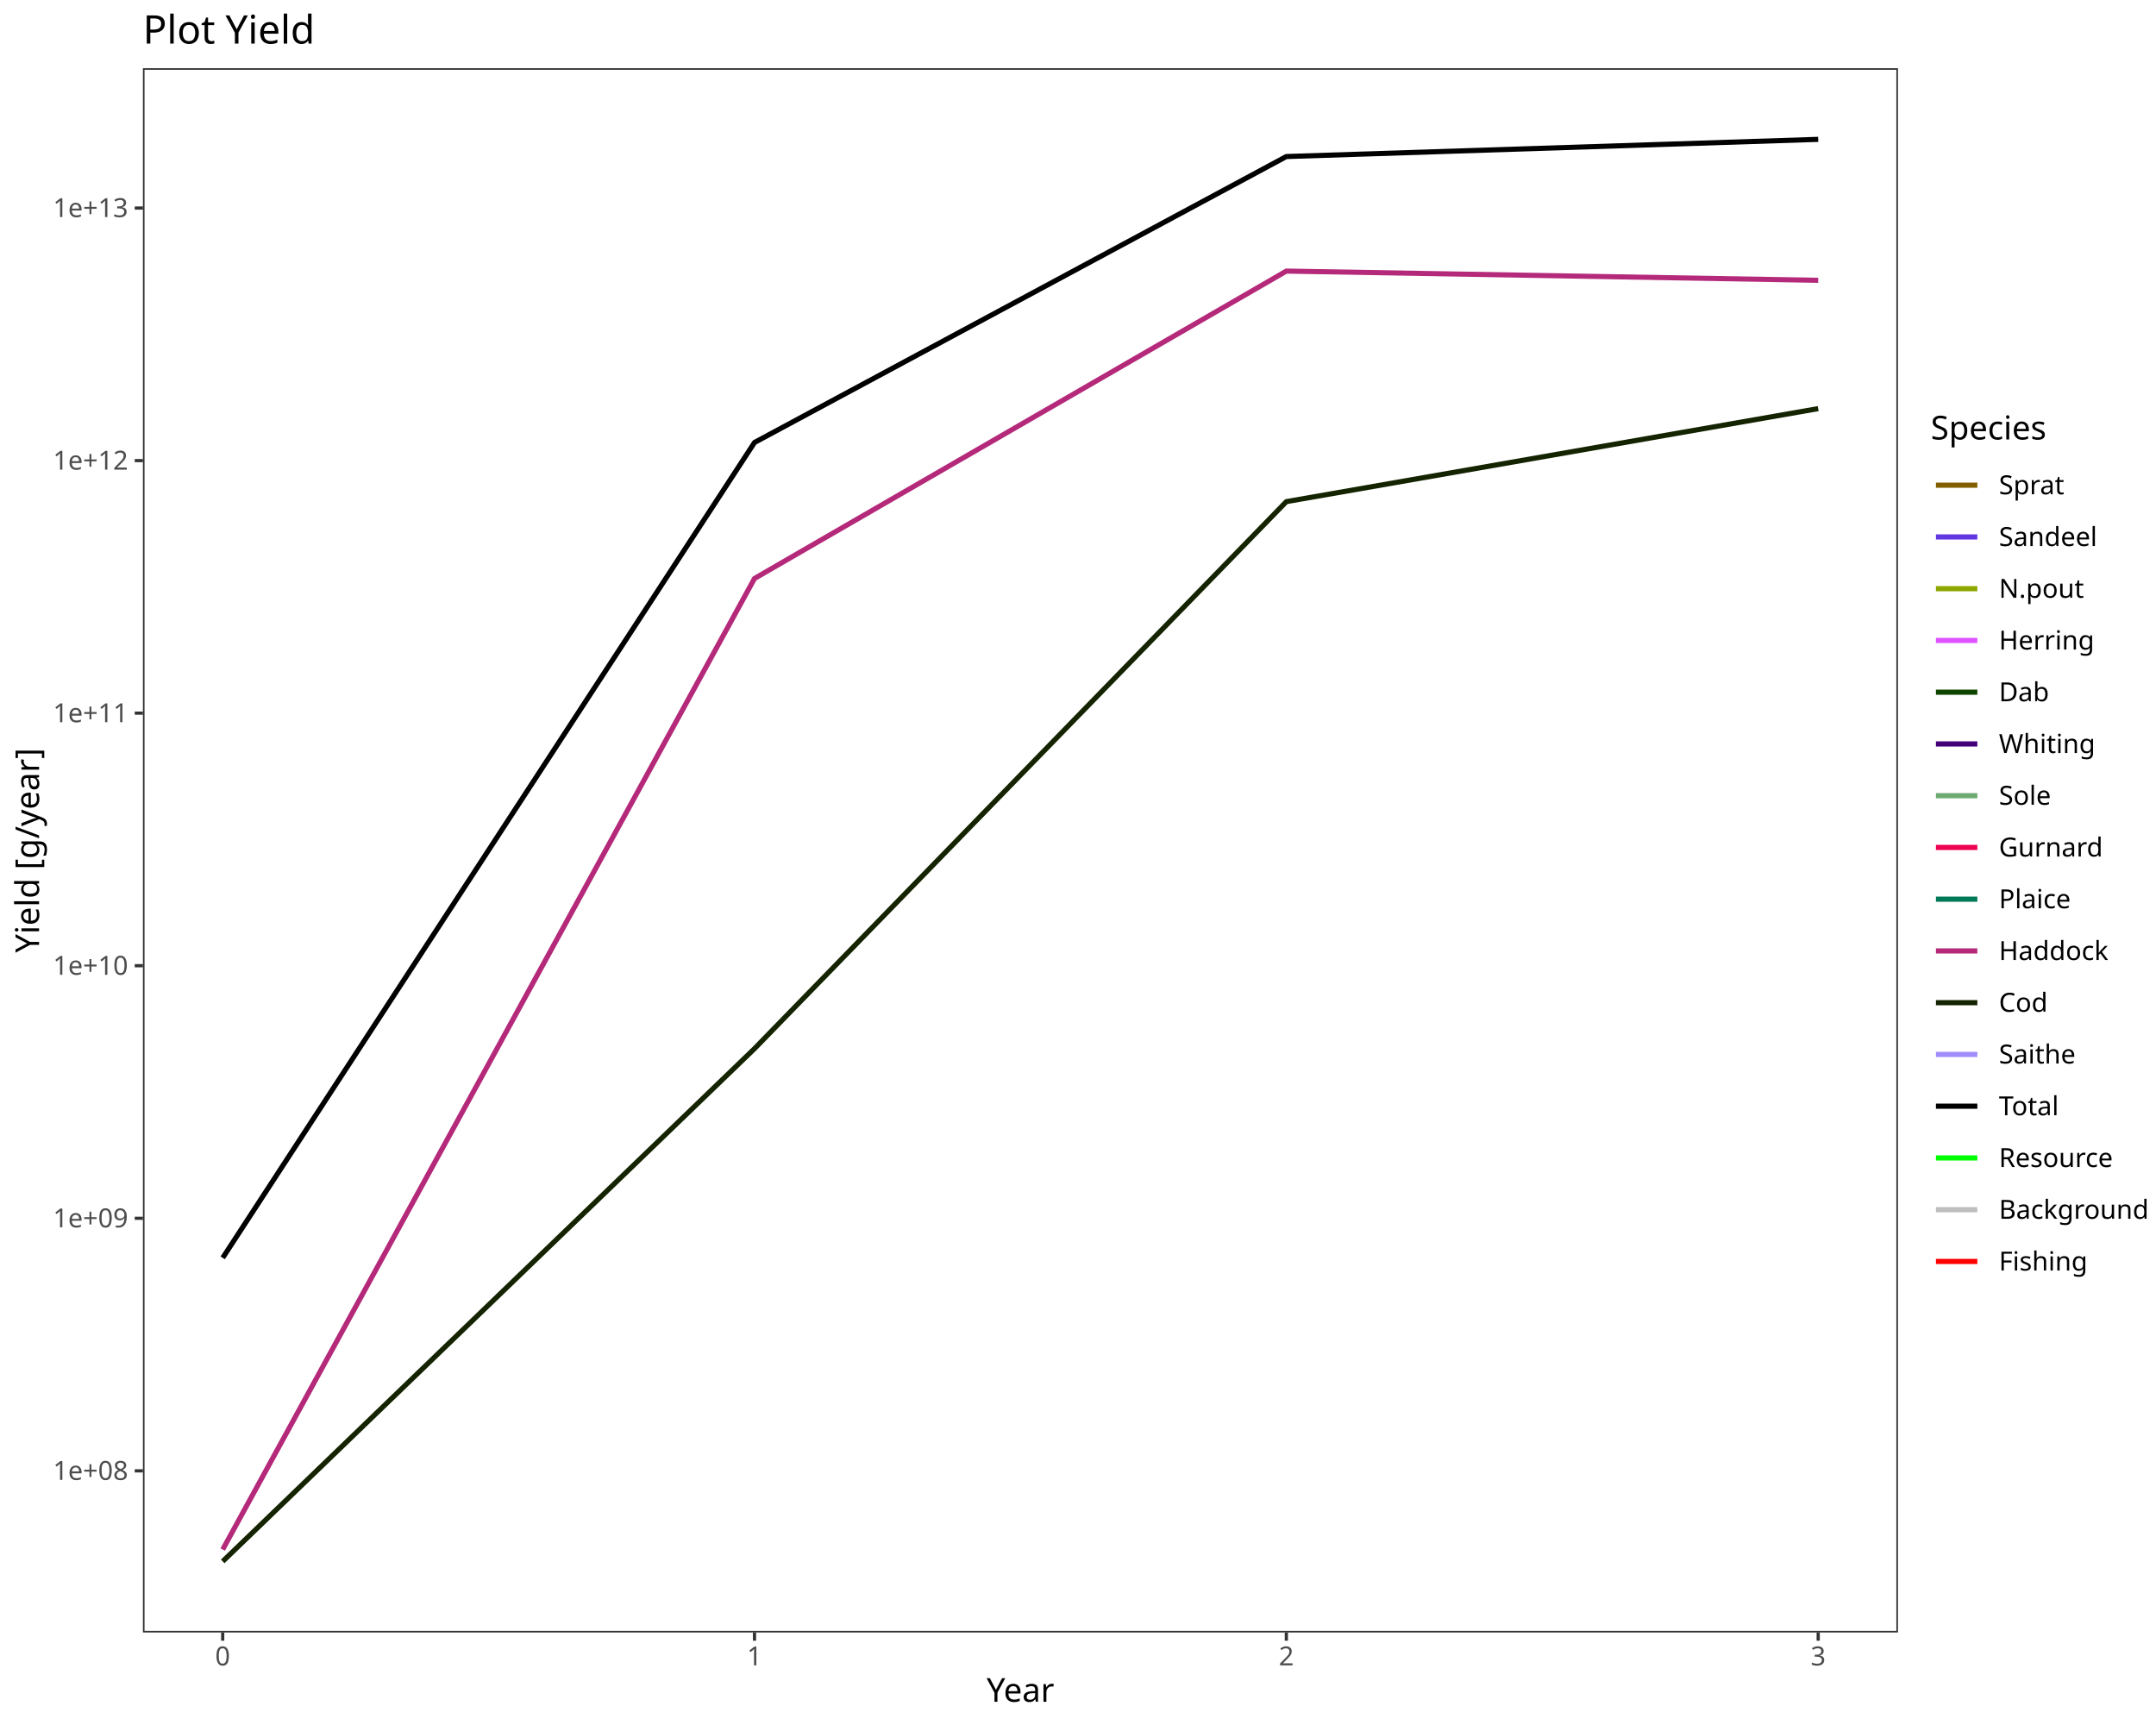
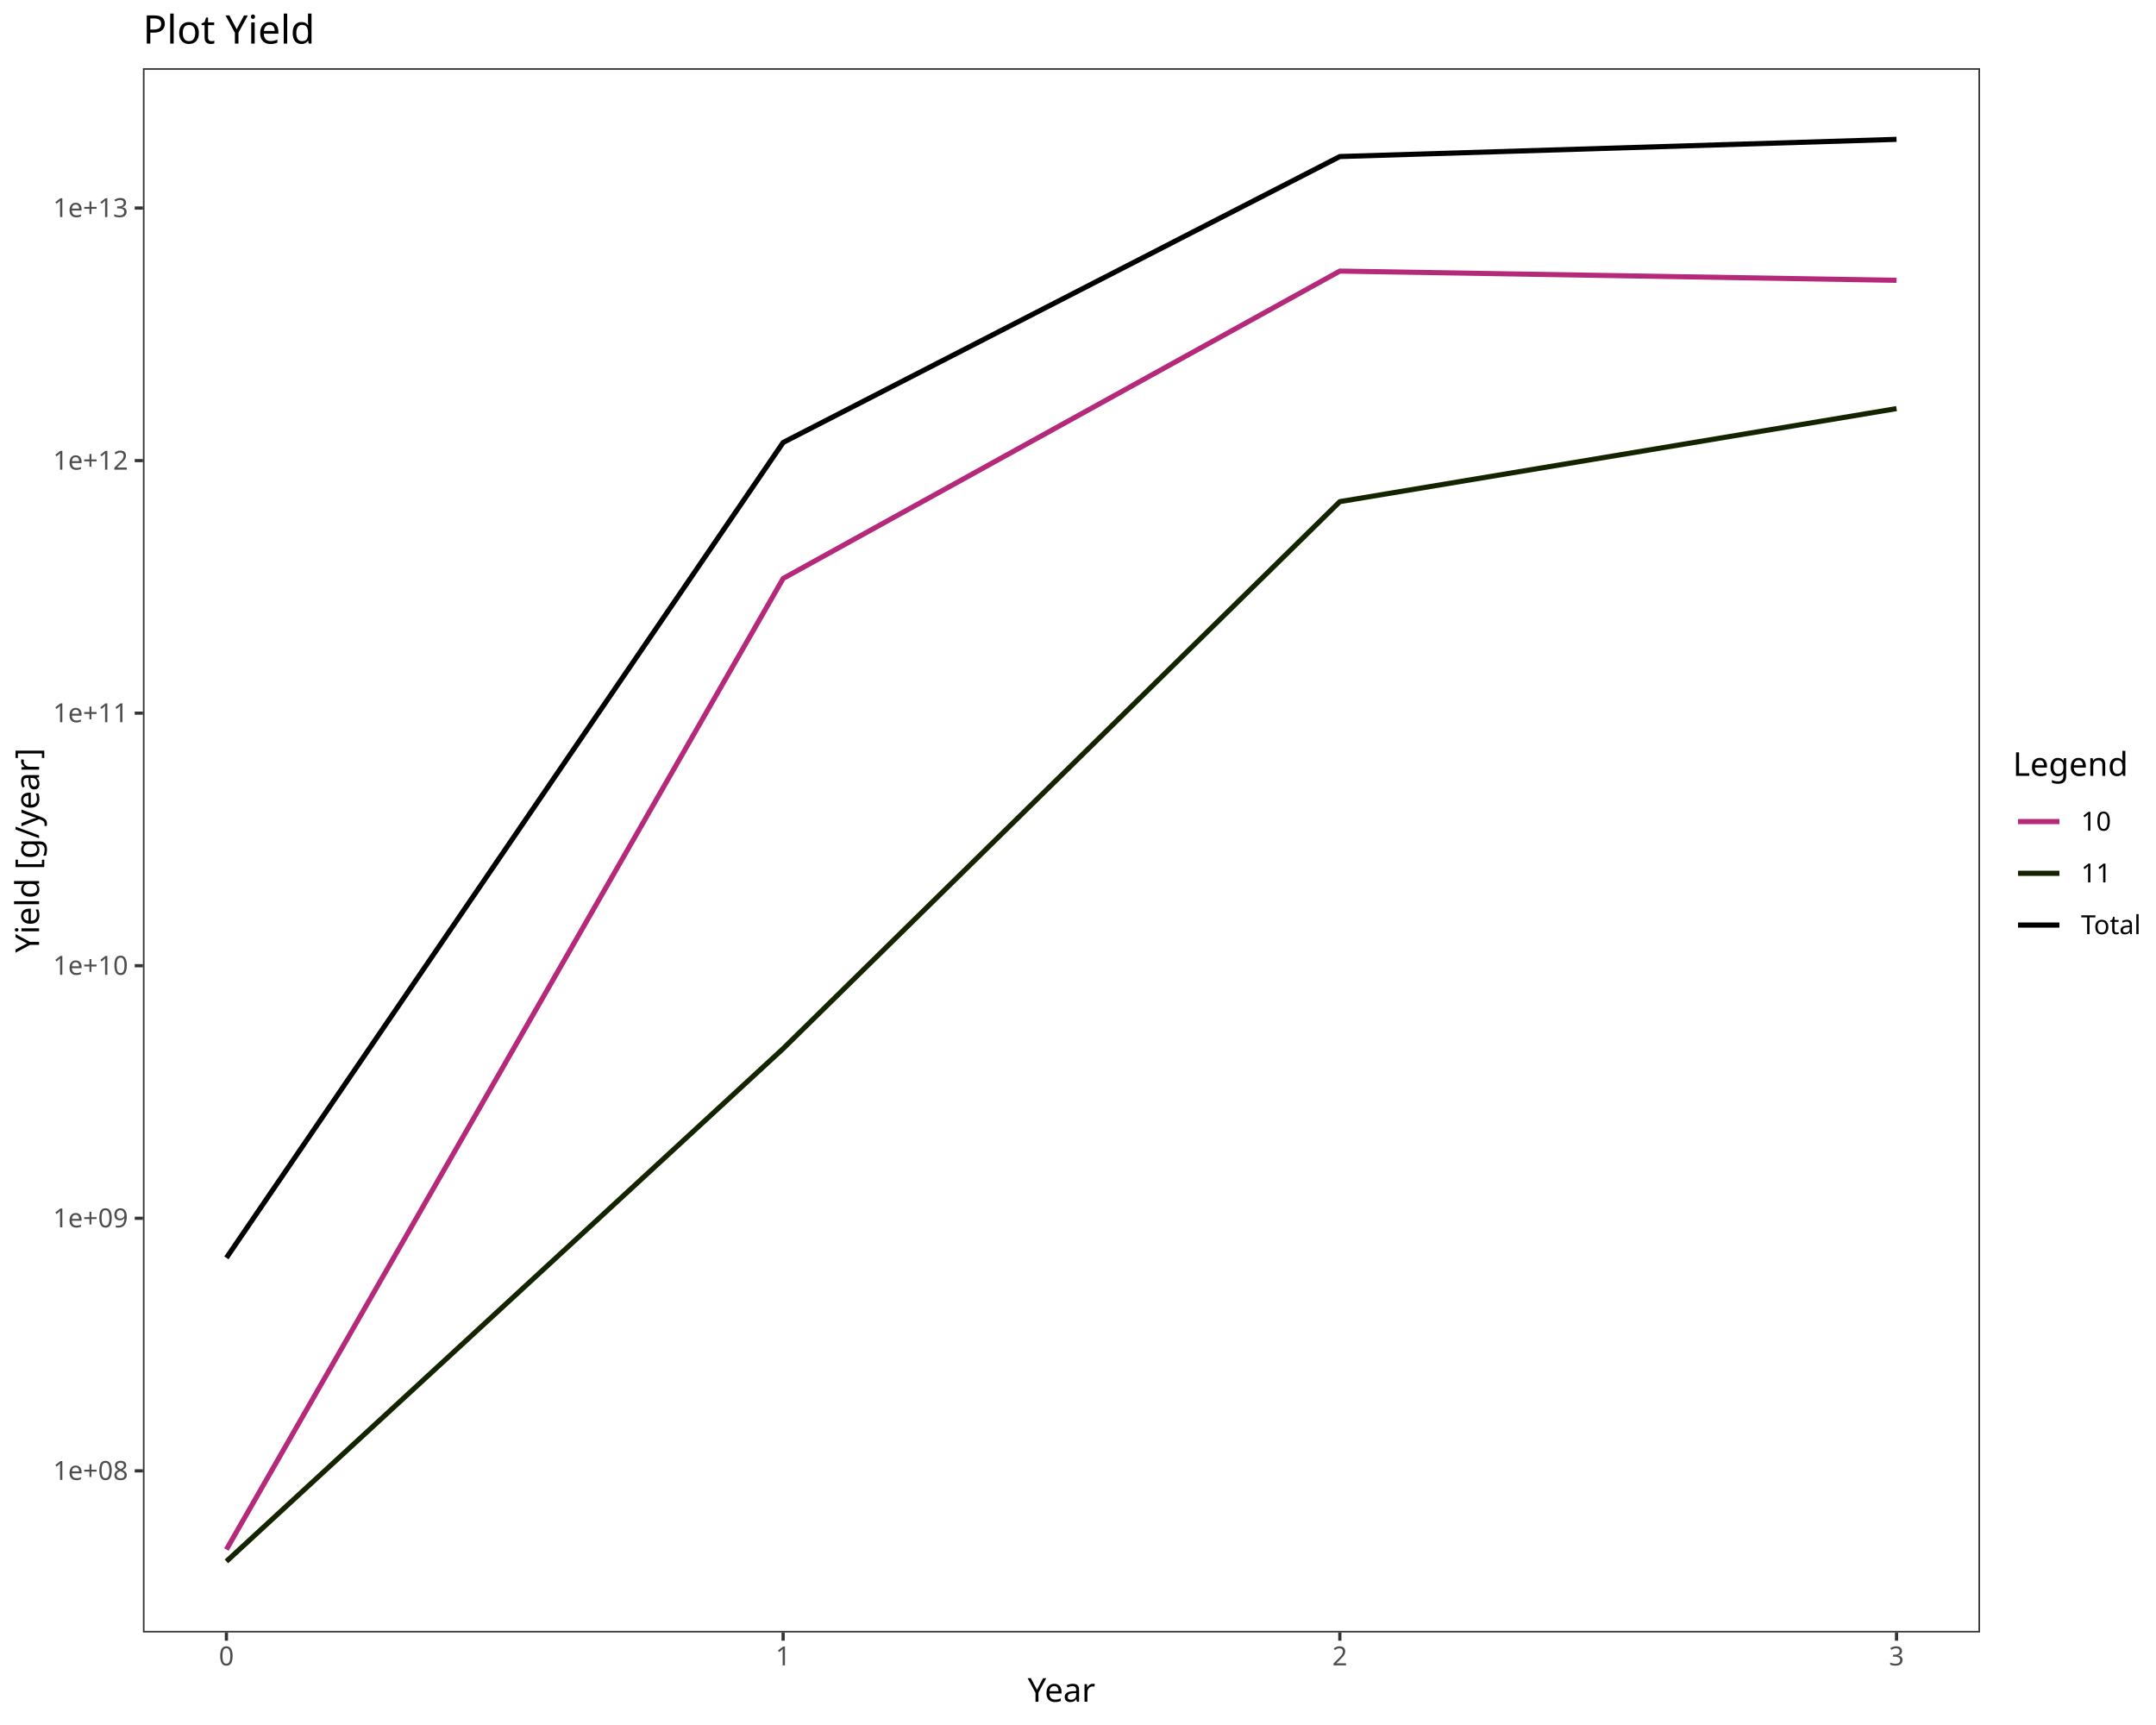
<svg xmlns="http://www.w3.org/2000/svg" class="svglite" data-engine-version="2.0" width="720.00pt" height="576.00pt" viewBox="0 0 720.00 576.00">
  <defs>
    <style type="text/css">
    .svglite line, .svglite polyline, .svglite polygon, .svglite path, .svglite rect, .svglite circle {
      fill: none;
      stroke: #000000;
      stroke-linecap: round;
      stroke-linejoin: round;
      stroke-miterlimit: 10.00;
    }
  </style>
  </defs>
  <rect width="100%" height="100%" style="stroke: none; fill: #FFFFFF;" />
  <defs>
    <clipPath id="cpMC4wMHw3MjAuMDB8MC4wMHw1NzYuMDA=">
      <rect x="0.00" y="0.00" width="720.00" height="576.00" />
    </clipPath>
  </defs>
  <g clip-path="url(#cpMC4wMHw3MjAuMDB8MC4wMHw1NzYuMDA=)">
    <rect x="0.00" y="0.00" width="720.00" height="576.00" style="stroke-width: 1.07; stroke: #FFFFFF; fill: #FFFFFF;" />
  </g>
  <defs>
-     <clipPath id="cpNDcuNzN8NjMzLjgzfDIyLjc4fDU0NS4xMQ==">
-       <rect x="47.73" y="22.78" width="586.10" height="522.33" />
+     <clipPath id="cpNDcuNzN8NjYxLjI0fDIyLjc4fDU0NS4xMQ==">
+       <rect x="47.73" y="22.78" width="613.51" height="522.33" />
    </clipPath>
  </defs>
-   <g clip-path="url(#cpNDcuNzN8NjMzLjgzfDIyLjc4fDU0NS4xMQ==)">
-     <rect x="47.73" y="22.78" width="586.10" height="522.33" style="stroke-width: 1.07; stroke: none; fill: #FFFFFF;" />
-     <polyline points="74.37,517.40 251.97,193.16 429.58,90.52 607.19,93.60 " style="stroke-width: 1.71; stroke: #B42979; stroke-linecap: butt;" />
-     <polyline points="74.37,521.37 251.97,350.15 429.58,167.50 607.19,136.44 " style="stroke-width: 1.71; stroke: #142300; stroke-linecap: butt;" />
-     <polyline points="74.37,420.01 251.97,147.75 429.58,52.27 607.19,46.53 " style="stroke-width: 1.71; stroke-linecap: butt;" />
-     <rect x="47.73" y="22.78" width="586.10" height="522.33" style="stroke-width: 1.07; stroke: #333333;" />
+   <g clip-path="url(#cpNDcuNzN8NjYxLjI0fDIyLjc4fDU0NS4xMQ==)">
+     <rect x="47.73" y="22.78" width="613.51" height="522.33" style="stroke-width: 1.07; stroke: none; fill: #FFFFFF;" />
+     <polyline points="75.61,517.40 261.53,193.16 447.44,90.52 633.35,93.60 " style="stroke-width: 1.71; stroke: #B42979; stroke-linecap: butt;" />
+     <polyline points="75.61,521.37 261.53,350.15 447.44,167.50 633.35,136.44 " style="stroke-width: 1.71; stroke: #142300; stroke-linecap: butt;" />
+     <polyline points="75.61,420.01 261.53,147.75 447.44,52.27 633.35,46.53 " style="stroke-width: 1.71; stroke-linecap: butt;" />
+     <rect x="47.73" y="22.78" width="613.51" height="522.33" style="stroke-width: 1.07; stroke: #333333;" />
  </g>
  <g clip-path="url(#cpMC4wMHw3MjAuMDB8MC4wMHw1NzYuMDA=)">
    <text x="42.79" y="494.16" text-anchor="end" style="font-size: 8.80px; fill: #4D4D4D; font-family: sans;" textLength="24.72px" lengthAdjust="spacingAndGlyphs">1e+08</text>
    <text x="42.79" y="409.83" text-anchor="end" style="font-size: 8.80px; fill: #4D4D4D; font-family: sans;" textLength="24.72px" lengthAdjust="spacingAndGlyphs">1e+09</text>
    <text x="42.79" y="325.49" text-anchor="end" style="font-size: 8.80px; fill: #4D4D4D; font-family: sans;" textLength="24.72px" lengthAdjust="spacingAndGlyphs">1e+10</text>
    <text x="42.79" y="241.16" text-anchor="end" style="font-size: 8.80px; fill: #4D4D4D; font-family: sans;" textLength="24.72px" lengthAdjust="spacingAndGlyphs">1e+11</text>
    <text x="42.79" y="156.82" text-anchor="end" style="font-size: 8.80px; fill: #4D4D4D; font-family: sans;" textLength="24.72px" lengthAdjust="spacingAndGlyphs">1e+12</text>
    <text x="42.79" y="72.49" text-anchor="end" style="font-size: 8.80px; fill: #4D4D4D; font-family: sans;" textLength="24.72px" lengthAdjust="spacingAndGlyphs">1e+13</text>
    <polyline points="44.99,491.14 47.73,491.14 " style="stroke-width: 1.07; stroke: #333333; stroke-linecap: butt;" />
    <polyline points="44.99,406.80 47.73,406.80 " style="stroke-width: 1.07; stroke: #333333; stroke-linecap: butt;" />
    <polyline points="44.99,322.47 47.73,322.47 " style="stroke-width: 1.07; stroke: #333333; stroke-linecap: butt;" />
    <polyline points="44.99,238.13 47.73,238.13 " style="stroke-width: 1.07; stroke: #333333; stroke-linecap: butt;" />
    <polyline points="44.99,153.80 47.73,153.80 " style="stroke-width: 1.07; stroke: #333333; stroke-linecap: butt;" />
    <polyline points="44.99,69.46 47.73,69.46 " style="stroke-width: 1.07; stroke: #333333; stroke-linecap: butt;" />
-     <polyline points="74.37,547.85 74.37,545.11 " style="stroke-width: 1.07; stroke: #333333; stroke-linecap: butt;" />
-     <polyline points="251.97,547.85 251.97,545.11 " style="stroke-width: 1.07; stroke: #333333; stroke-linecap: butt;" />
-     <polyline points="429.58,547.85 429.58,545.11 " style="stroke-width: 1.07; stroke: #333333; stroke-linecap: butt;" />
-     <polyline points="607.19,547.85 607.19,545.11 " style="stroke-width: 1.07; stroke: #333333; stroke-linecap: butt;" />
-     <text x="74.37" y="556.10" text-anchor="middle" style="font-size: 8.80px; fill: #4D4D4D; font-family: sans;" textLength="4.89px" lengthAdjust="spacingAndGlyphs">0</text>
-     <text x="251.97" y="556.10" text-anchor="middle" style="font-size: 8.80px; fill: #4D4D4D; font-family: sans;" textLength="4.89px" lengthAdjust="spacingAndGlyphs">1</text>
-     <text x="429.58" y="556.10" text-anchor="middle" style="font-size: 8.80px; fill: #4D4D4D; font-family: sans;" textLength="4.89px" lengthAdjust="spacingAndGlyphs">2</text>
-     <text x="607.19" y="556.10" text-anchor="middle" style="font-size: 8.80px; fill: #4D4D4D; font-family: sans;" textLength="4.89px" lengthAdjust="spacingAndGlyphs">3</text>
-     <text x="340.78" y="568.24" text-anchor="middle" style="font-size: 11.00px; font-family: sans;" textLength="23.24px" lengthAdjust="spacingAndGlyphs">Year</text>
+     <polyline points="75.61,547.85 75.61,545.11 " style="stroke-width: 1.07; stroke: #333333; stroke-linecap: butt;" />
+     <polyline points="261.53,547.85 261.53,545.11 " style="stroke-width: 1.07; stroke: #333333; stroke-linecap: butt;" />
+     <polyline points="447.44,547.85 447.44,545.11 " style="stroke-width: 1.07; stroke: #333333; stroke-linecap: butt;" />
+     <polyline points="633.35,547.85 633.35,545.11 " style="stroke-width: 1.07; stroke: #333333; stroke-linecap: butt;" />
+     <text x="75.61" y="556.10" text-anchor="middle" style="font-size: 8.80px; fill: #4D4D4D; font-family: sans;" textLength="4.89px" lengthAdjust="spacingAndGlyphs">0</text>
+     <text x="261.53" y="556.10" text-anchor="middle" style="font-size: 8.80px; fill: #4D4D4D; font-family: sans;" textLength="4.89px" lengthAdjust="spacingAndGlyphs">1</text>
+     <text x="447.44" y="556.10" text-anchor="middle" style="font-size: 8.80px; fill: #4D4D4D; font-family: sans;" textLength="4.89px" lengthAdjust="spacingAndGlyphs">2</text>
+     <text x="633.35" y="556.10" text-anchor="middle" style="font-size: 8.80px; fill: #4D4D4D; font-family: sans;" textLength="4.89px" lengthAdjust="spacingAndGlyphs">3</text>
+     <text x="354.48" y="568.24" text-anchor="middle" style="font-size: 11.00px; font-family: sans;" textLength="23.24px" lengthAdjust="spacingAndGlyphs">Year</text>
    <text transform="translate(13.05,283.95) rotate(-90)" text-anchor="middle" style="font-size: 11.00px; font-family: sans;" textLength="64.20px" lengthAdjust="spacingAndGlyphs">Yield [g/year]</text>
-     <rect x="644.78" y="138.04" width="69.74" height="291.81" style="stroke-width: 1.07; stroke: none; fill: #FFFFFF;" />
-     <text x="644.78" y="146.75" style="font-size: 11.00px; font-family: sans;" textLength="39.14px" lengthAdjust="spacingAndGlyphs">Species</text>
-     <rect x="644.78" y="153.37" width="17.28" height="17.28" style="stroke-width: 1.07; stroke: none; fill: #FFFFFF;" />
-     <line x1="646.51" y1="162.01" x2="660.34" y2="162.01" style="stroke-width: 1.71; stroke: #815F00; stroke-linecap: butt;" />
-     <rect x="644.78" y="170.65" width="17.28" height="17.28" style="stroke-width: 1.07; stroke: none; fill: #FFFFFF;" />
-     <line x1="646.51" y1="179.29" x2="660.34" y2="179.29" style="stroke-width: 1.71; stroke: #6237E2; stroke-linecap: butt;" />
-     <rect x="644.78" y="187.93" width="17.28" height="17.28" style="stroke-width: 1.07; stroke: none; fill: #FFFFFF;" />
-     <line x1="646.51" y1="196.57" x2="660.34" y2="196.57" style="stroke-width: 1.71; stroke: #8DA600; stroke-linecap: butt;" />
-     <rect x="644.78" y="205.21" width="17.28" height="17.28" style="stroke-width: 1.07; stroke: none; fill: #FFFFFF;" />
-     <line x1="646.51" y1="213.85" x2="660.34" y2="213.85" style="stroke-width: 1.71; stroke: #DE53FF; stroke-linecap: butt;" />
-     <rect x="644.78" y="222.49" width="17.28" height="17.28" style="stroke-width: 1.07; stroke: none; fill: #FFFFFF;" />
-     <line x1="646.51" y1="231.13" x2="660.34" y2="231.13" style="stroke-width: 1.71; stroke: #0E4300; stroke-linecap: butt;" />
-     <rect x="644.78" y="239.77" width="17.28" height="17.28" style="stroke-width: 1.07; stroke: none; fill: #FFFFFF;" />
-     <line x1="646.51" y1="248.41" x2="660.34" y2="248.41" style="stroke-width: 1.71; stroke: #430079; stroke-linecap: butt;" />
-     <rect x="644.78" y="257.05" width="17.28" height="17.28" style="stroke-width: 1.07; stroke: none; fill: #FFFFFF;" />
-     <line x1="646.51" y1="265.69" x2="660.34" y2="265.69" style="stroke-width: 1.71; stroke: #6CAA72; stroke-linecap: butt;" />
-     <rect x="644.78" y="274.33" width="17.28" height="17.28" style="stroke-width: 1.07; stroke: none; fill: #FFFFFF;" />
-     <line x1="646.51" y1="282.97" x2="660.34" y2="282.97" style="stroke-width: 1.71; stroke: #EE0053; stroke-linecap: butt;" />
-     <rect x="644.78" y="291.61" width="17.28" height="17.28" style="stroke-width: 1.07; stroke: none; fill: #FFFFFF;" />
-     <line x1="646.51" y1="300.25" x2="660.34" y2="300.25" style="stroke-width: 1.71; stroke: #007957; stroke-linecap: butt;" />
-     <rect x="644.78" y="308.89" width="17.28" height="17.28" style="stroke-width: 1.07; stroke: none; fill: #FFFFFF;" />
-     <line x1="646.51" y1="317.53" x2="660.34" y2="317.53" style="stroke-width: 1.71; stroke: #B42979; stroke-linecap: butt;" />
-     <rect x="644.78" y="326.17" width="17.28" height="17.28" style="stroke-width: 1.07; stroke: none; fill: #FFFFFF;" />
-     <line x1="646.51" y1="334.81" x2="660.34" y2="334.81" style="stroke-width: 1.71; stroke: #142300; stroke-linecap: butt;" />
-     <rect x="644.78" y="343.45" width="17.28" height="17.28" style="stroke-width: 1.07; stroke: none; fill: #FFFFFF;" />
-     <line x1="646.51" y1="352.09" x2="660.34" y2="352.09" style="stroke-width: 1.71; stroke: #A08DFB; stroke-linecap: butt;" />
-     <rect x="644.78" y="360.73" width="17.28" height="17.28" style="stroke-width: 1.07; stroke: none; fill: #FFFFFF;" />
-     <line x1="646.51" y1="369.37" x2="660.34" y2="369.37" style="stroke-width: 1.71; stroke-linecap: butt;" />
-     <rect x="644.78" y="378.01" width="17.28" height="17.28" style="stroke-width: 1.07; stroke: none; fill: #FFFFFF;" />
-     <line x1="646.51" y1="386.65" x2="660.34" y2="386.65" style="stroke-width: 1.71; stroke: #00FF00; stroke-linecap: butt;" />
-     <rect x="644.78" y="395.29" width="17.28" height="17.28" style="stroke-width: 1.07; stroke: none; fill: #FFFFFF;" />
-     <line x1="646.51" y1="403.93" x2="660.34" y2="403.93" style="stroke-width: 1.71; stroke: #BEBEBE; stroke-linecap: butt;" />
-     <rect x="644.78" y="412.57" width="17.28" height="17.28" style="stroke-width: 1.07; stroke: none; fill: #FFFFFF;" />
-     <line x1="646.51" y1="421.21" x2="660.34" y2="421.21" style="stroke-width: 1.71; stroke: #FF0000; stroke-linecap: butt;" />
-     <text x="667.54" y="165.04" style="font-size: 8.80px; font-family: sans;" textLength="21.04px" lengthAdjust="spacingAndGlyphs">Sprat</text>
-     <text x="667.54" y="182.32" style="font-size: 8.80px; font-family: sans;" textLength="32.30px" lengthAdjust="spacingAndGlyphs">Sandeel</text>
-     <text x="667.54" y="199.60" style="font-size: 8.80px; font-family: sans;" textLength="25.93px" lengthAdjust="spacingAndGlyphs">N.pout</text>
-     <text x="667.54" y="216.88" style="font-size: 8.80px; font-family: sans;" textLength="28.86px" lengthAdjust="spacingAndGlyphs">Herring</text>
-     <text x="667.54" y="234.16" style="font-size: 8.80px; font-family: sans;" textLength="16.15px" lengthAdjust="spacingAndGlyphs">Dab</text>
-     <text x="667.54" y="251.44" style="font-size: 8.80px; font-family: sans;" textLength="29.34px" lengthAdjust="spacingAndGlyphs">Whiting</text>
-     <text x="667.54" y="268.72" style="font-size: 8.80px; font-family: sans;" textLength="17.61px" lengthAdjust="spacingAndGlyphs">Sole</text>
-     <text x="667.54" y="286.00" style="font-size: 8.80px; font-family: sans;" textLength="32.29px" lengthAdjust="spacingAndGlyphs">Gurnard</text>
-     <text x="667.54" y="303.28" style="font-size: 8.80px; font-family: sans;" textLength="23.97px" lengthAdjust="spacingAndGlyphs">Plaice</text>
-     <text x="667.54" y="320.56" style="font-size: 8.80px; font-family: sans;" textLength="34.74px" lengthAdjust="spacingAndGlyphs">Haddock</text>
-     <text x="667.54" y="337.84" style="font-size: 8.80px; font-family: sans;" textLength="16.15px" lengthAdjust="spacingAndGlyphs">Cod</text>
-     <text x="667.54" y="355.12" style="font-size: 8.80px; font-family: sans;" textLength="24.95px" lengthAdjust="spacingAndGlyphs">Saithe</text>
-     <text x="667.54" y="372.40" style="font-size: 8.80px; font-family: sans;" textLength="19.56px" lengthAdjust="spacingAndGlyphs">Total</text>
-     <text x="667.54" y="389.68" style="font-size: 8.80px; font-family: sans;" textLength="37.67px" lengthAdjust="spacingAndGlyphs">Resource</text>
-     <text x="667.54" y="406.96" style="font-size: 8.80px; font-family: sans;" textLength="46.98px" lengthAdjust="spacingAndGlyphs">Background</text>
-     <text x="667.54" y="424.24" style="font-size: 8.80px; font-family: sans;" textLength="28.37px" lengthAdjust="spacingAndGlyphs">Fishing</text>
+     <rect x="672.20" y="250.36" width="42.32" height="67.17" style="stroke-width: 1.07; stroke: none; fill: #FFFFFF;" />
+     <text x="672.20" y="259.07" style="font-size: 11.00px; font-family: sans;" textLength="36.71px" lengthAdjust="spacingAndGlyphs">Legend</text>
+     <rect x="672.20" y="265.69" width="17.28" height="17.28" style="stroke-width: 1.07; stroke: none; fill: #FFFFFF;" />
+     <line x1="673.93" y1="274.33" x2="687.75" y2="274.33" style="stroke-width: 1.71; stroke: #B42979; stroke-linecap: butt;" />
+     <rect x="672.20" y="282.97" width="17.28" height="17.28" style="stroke-width: 1.07; stroke: none; fill: #FFFFFF;" />
+     <line x1="673.93" y1="291.61" x2="687.75" y2="291.61" style="stroke-width: 1.71; stroke: #142300; stroke-linecap: butt;" />
+     <rect x="672.20" y="300.25" width="17.28" height="17.28" style="stroke-width: 1.07; stroke: none; fill: #FFFFFF;" />
+     <line x1="673.93" y1="308.89" x2="687.75" y2="308.89" style="stroke-width: 1.71; stroke-linecap: butt;" />
+     <text x="694.96" y="277.36" style="font-size: 8.80px; font-family: sans;" textLength="9.79px" lengthAdjust="spacingAndGlyphs">10</text>
+     <text x="694.96" y="294.64" style="font-size: 8.80px; font-family: sans;" textLength="9.79px" lengthAdjust="spacingAndGlyphs">11</text>
+     <text x="694.96" y="311.92" style="font-size: 8.80px; font-family: sans;" textLength="19.56px" lengthAdjust="spacingAndGlyphs">Total</text>
    <text x="47.73" y="14.56" style="font-size: 13.20px; font-family: sans;" textLength="55.76px" lengthAdjust="spacingAndGlyphs">Plot Yield</text>
  </g>
</svg>
